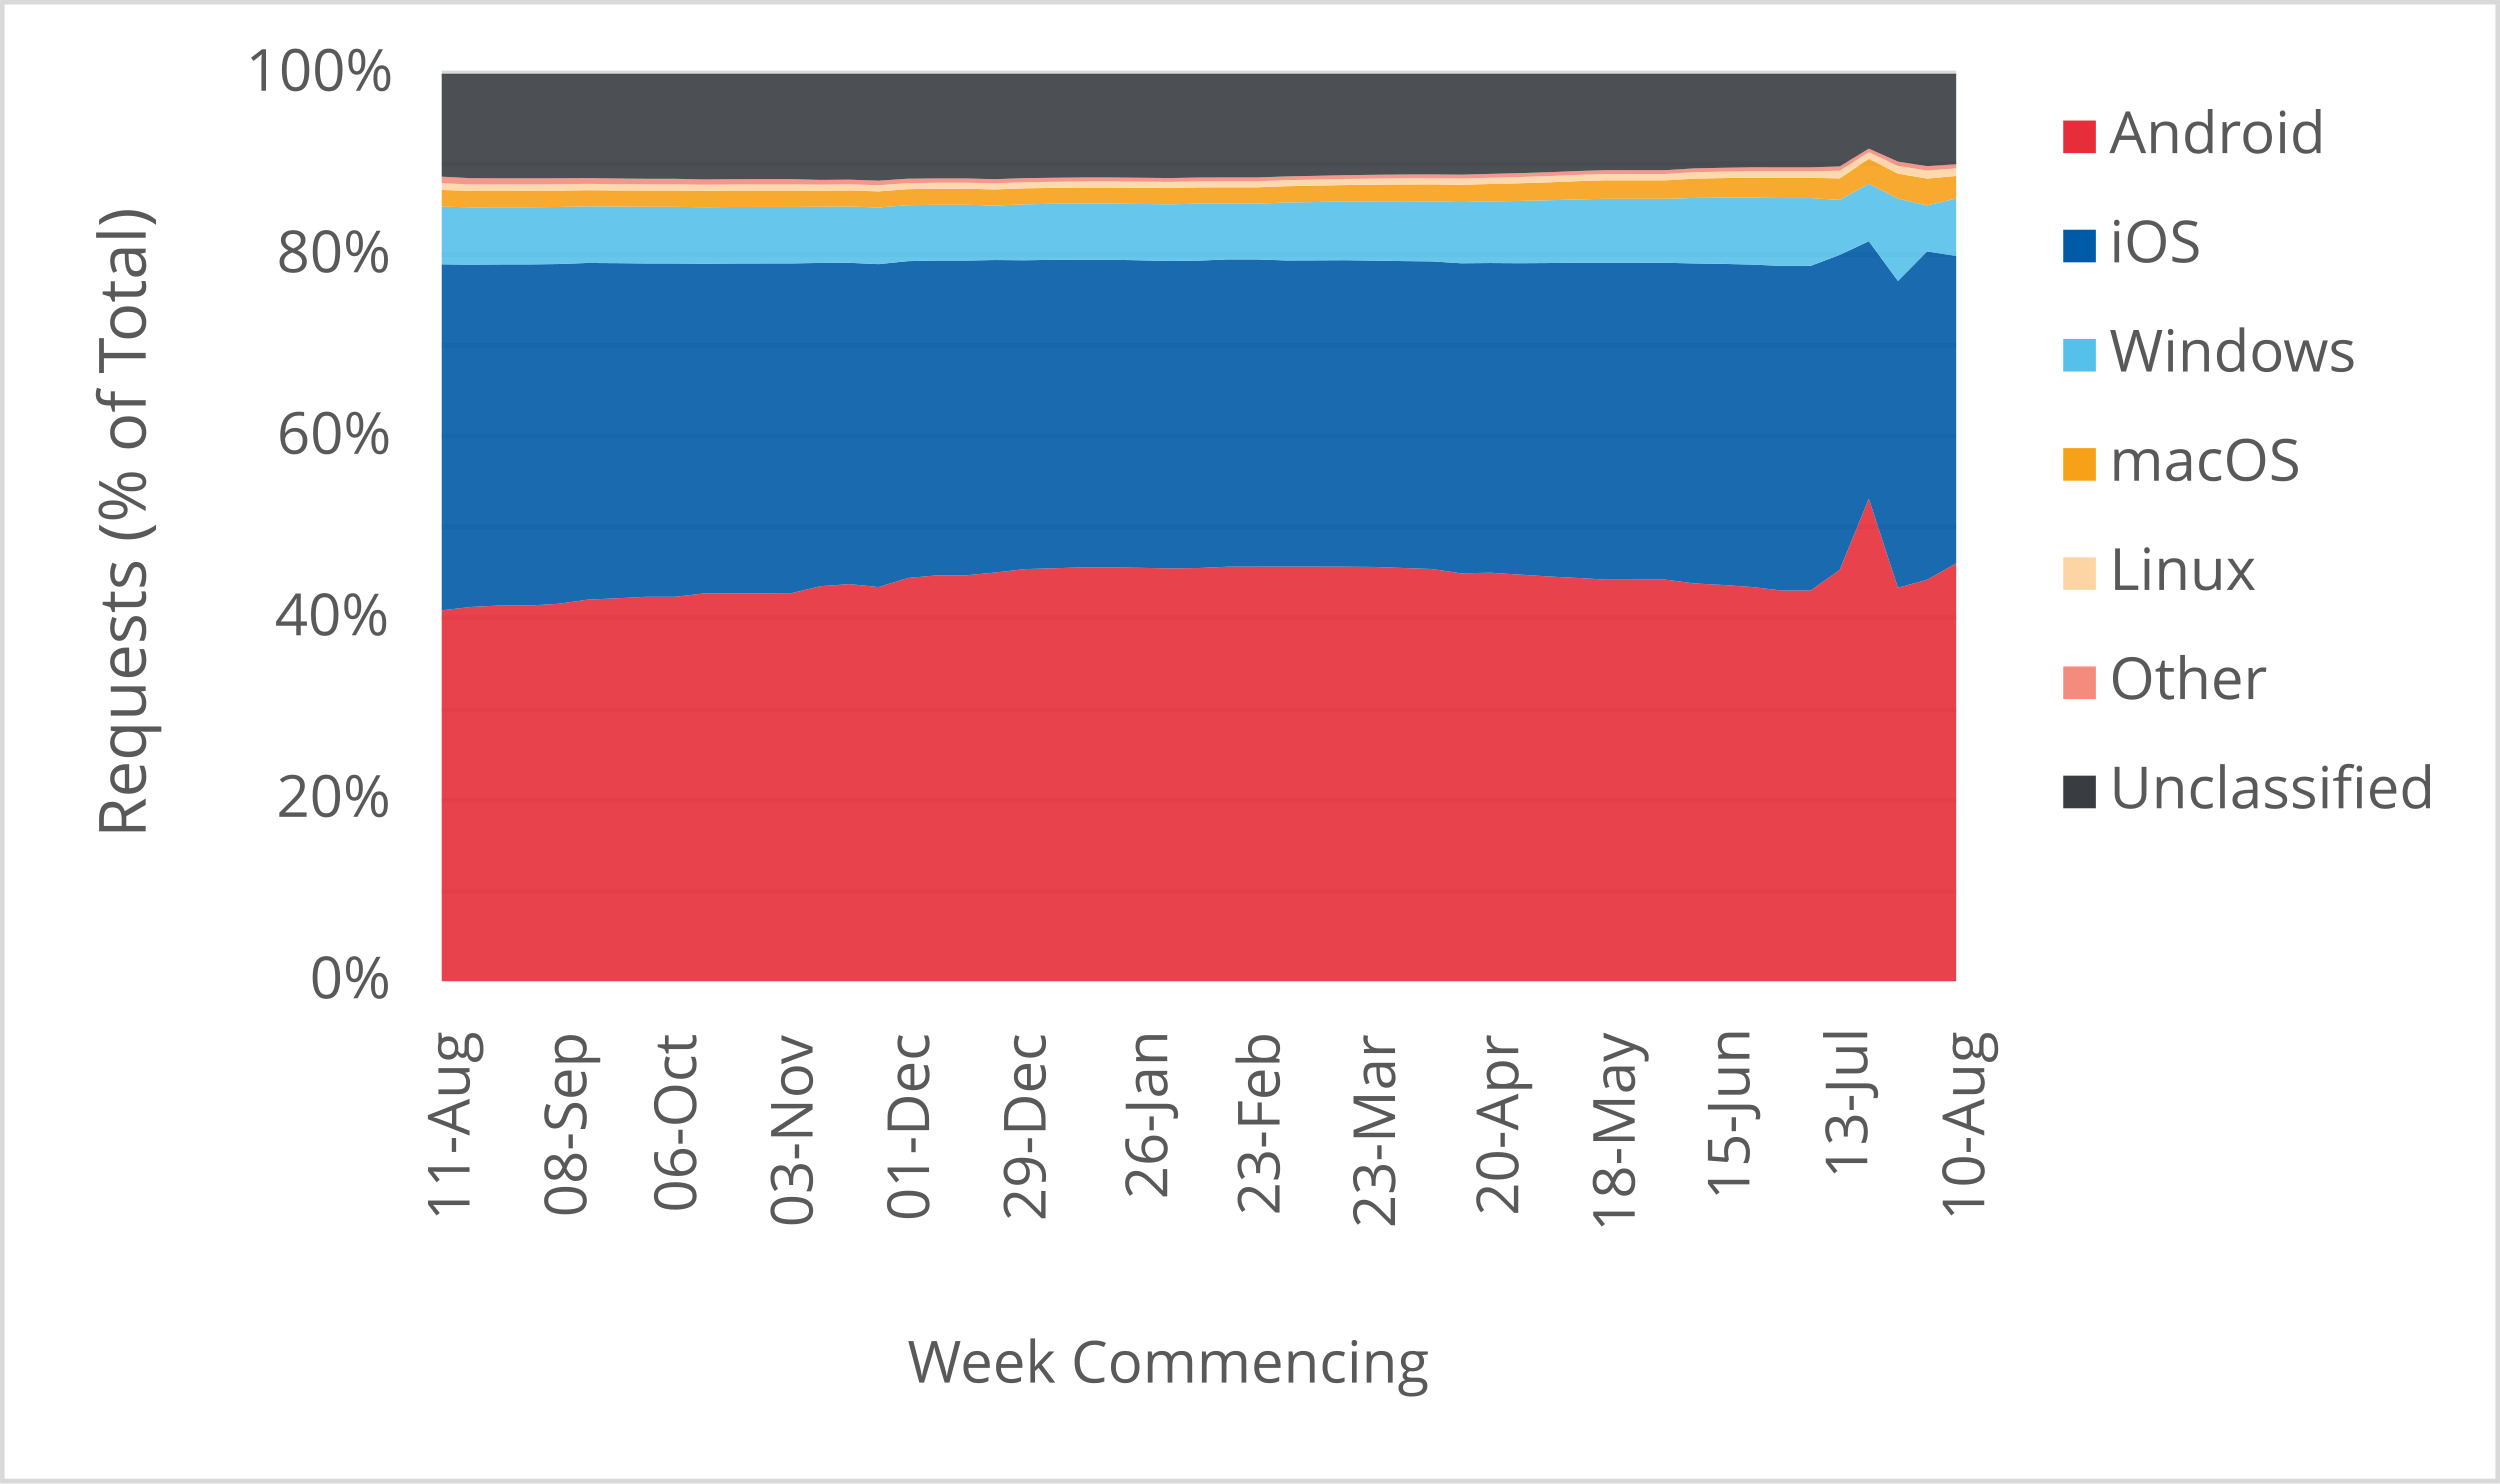
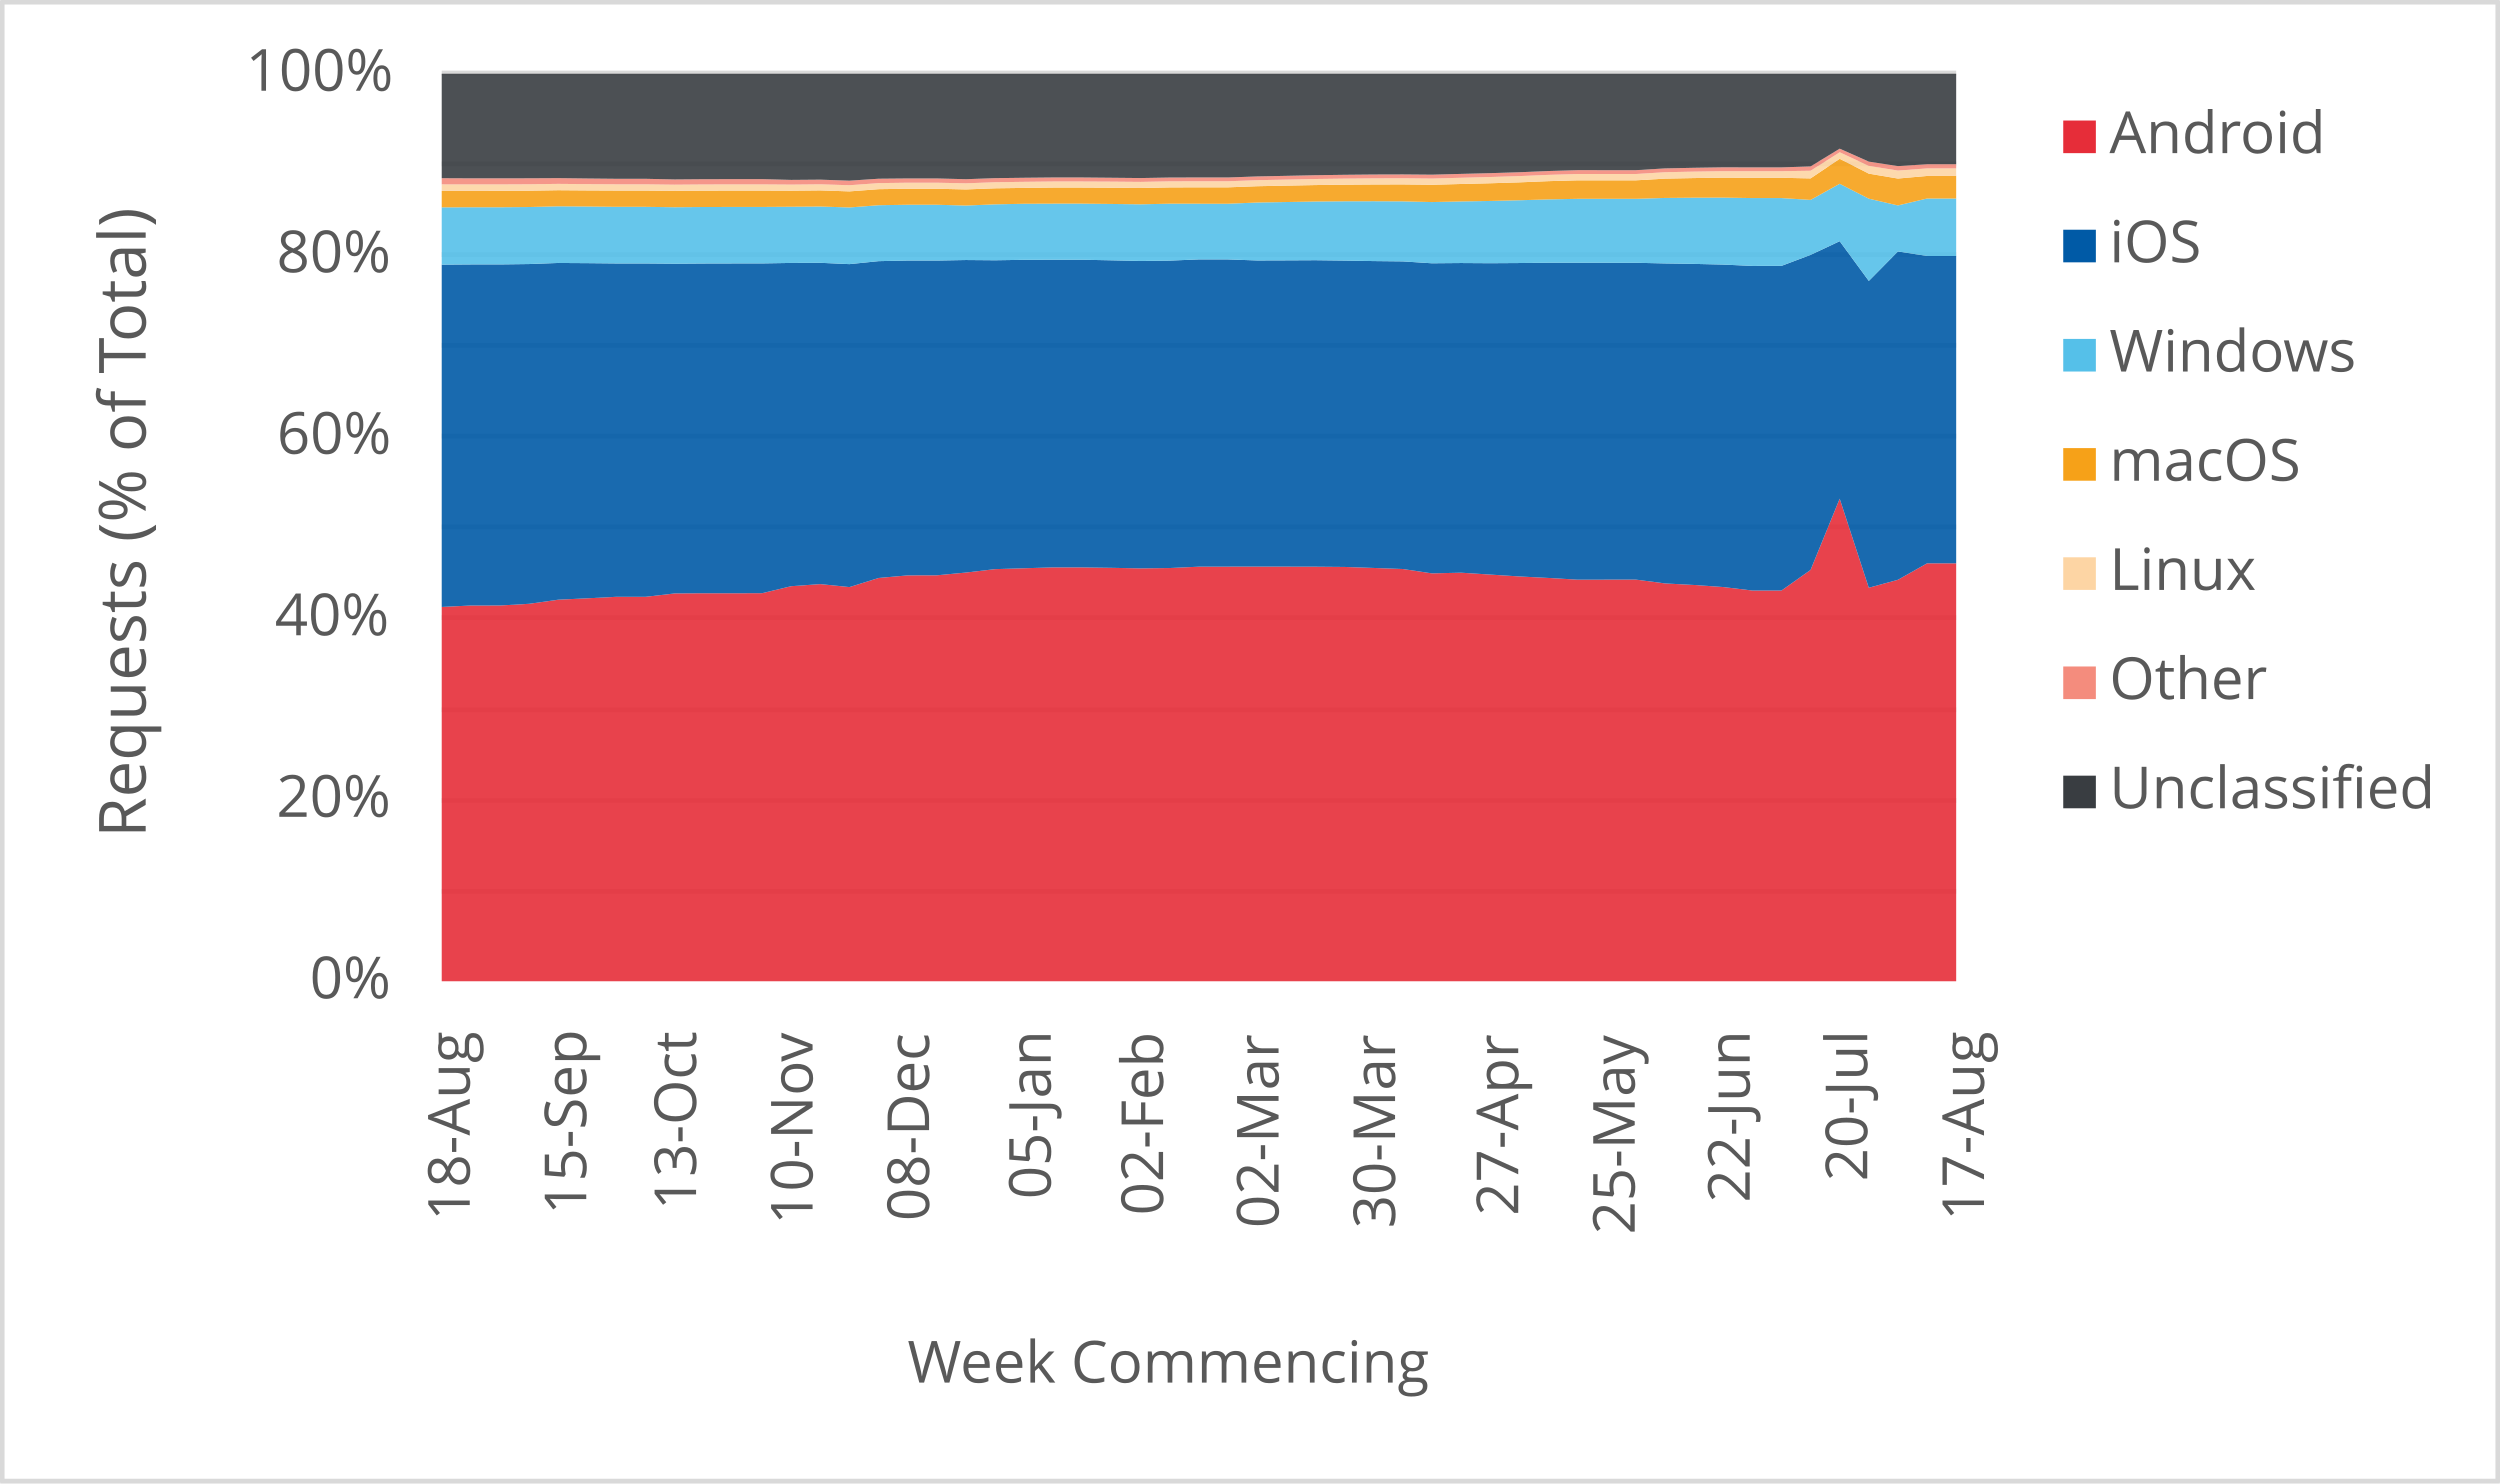
<svg xmlns="http://www.w3.org/2000/svg" width="1763" height="1046" xml:space="preserve" overflow="hidden">
  <defs>
    <clipPath id="clip0">
      <rect x="2917" y="346" width="1763" height="1046" />
    </clipPath>
  </defs>
  <g clip-path="url(#clip0)" transform="translate(-2917 -346)">
    <rect x="2918" y="347" width="1760" height="1043" fill="#FFFFFF" />
    <g>
      <path d="    M3228.5 974.532 4296.5 974.532    M3228.5 910.53 4296.5 910.53    M3228.5 846.528 4296.5 846.528    M3228.5 781.526 4296.5 781.526    M3228.5 717.524 4296.5 717.524    M3228.5 653.522 4296.5 653.522    M3228.5 589.52 4296.5 589.52    M3228.5 525.517 4296.5 525.517    M3228.5 461.515 4296.5 461.515    M3228.5 397.5 4296.5 397.5" stroke="#D9D9D9" stroke-width="3.438" stroke-linejoin="round" stroke-miterlimit="10" fill="none" />
    </g>
    <g>
      <path d="M 1038.5 4296.5 1038.5" stroke="#D9D9D9" stroke-width="3.438" stroke-linejoin="round" stroke-miterlimit="10" fill="none" fill-rule="evenodd" />
    </g>
    <g>
-       <text fill="#595959" font-family="Verdana,Open Sans,DejaVu Sans,sans-serif" font-weight="400" font-size="41" transform="matrix(6.12323e-17 -1 1 6.12323e-17 3248.119 1206.906)">11-Aug</text>
+       <text fill="#595959" font-family="Verdana,Open Sans,DejaVu Sans,sans-serif" font-weight="400" font-size="41" transform="matrix(6.12323e-17 -1 1 6.12323e-17 3248.269 1206.906)">18-Aug</text>
    </g>
    <g>
-       <text fill="#595959" font-family="Verdana,Open Sans,DejaVu Sans,sans-serif" font-weight="400" font-size="41" transform="matrix(6.12323e-17 -1 1 6.12323e-17 3330.443 1204.383)">08-Sep</text>
+       <text fill="#595959" font-family="Verdana,Open Sans,DejaVu Sans,sans-serif" font-weight="400" font-size="41" transform="matrix(6.12323e-17 -1 1 6.12323e-17 3330.423 1202.662)">15-Sep</text>
    </g>
    <g>
-       <text fill="#595959" font-family="Verdana,Open Sans,DejaVu Sans,sans-serif" font-weight="400" font-size="41" transform="matrix(6.12323e-17 -1 1 6.12323e-17 3407.872 1201.1)">06-Oct</text>
+       <text fill="#595959" font-family="Verdana,Open Sans,DejaVu Sans,sans-serif" font-weight="400" font-size="41" transform="matrix(6.12323e-17 -1 1 6.12323e-17 3407.872 1199.378)">13-Oct</text>
    </g>
    <g>
-       <text fill="#595959" font-family="Verdana,Open Sans,DejaVu Sans,sans-serif" font-weight="400" font-size="41" transform="matrix(6.12323e-17 -1 1 6.12323e-17 3490.026 1211.43)">03-Nov</text>
+       <text fill="#595959" font-family="Verdana,Open Sans,DejaVu Sans,sans-serif" font-weight="400" font-size="41" transform="matrix(6.12323e-17 -1 1 6.12323e-17 3490.026 1209.708)">10-Nov</text>
    </g>
    <g>
-       <text fill="#595959" font-family="Verdana,Open Sans,DejaVu Sans,sans-serif" font-weight="400" font-size="41" transform="matrix(6.12323e-17 -1 1 6.12323e-17 3572.18 1207.086)">01-Dec</text>
+       <text fill="#595959" font-family="Verdana,Open Sans,DejaVu Sans,sans-serif" font-weight="400" font-size="41" transform="matrix(6.12323e-17 -1 1 6.12323e-17 3572.18 1207.086)">08-Dec</text>
    </g>
    <g>
-       <text fill="#595959" font-family="Verdana,Open Sans,DejaVu Sans,sans-serif" font-weight="400" font-size="41" transform="matrix(6.12323e-17 -1 1 6.12323e-17 3654.314 1207.126)">29-Dec</text>
+       <text fill="#595959" font-family="Verdana,Open Sans,DejaVu Sans,sans-serif" font-weight="400" font-size="41" transform="matrix(6.12323e-17 -1 1 6.12323e-17 3657.987 1191.651)">05-Jan</text>
    </g>
    <g>
-       <text fill="#595959" font-family="Verdana,Open Sans,DejaVu Sans,sans-serif" font-weight="400" font-size="41" transform="matrix(6.12323e-17 -1 1 6.12323e-17 3740.121 1191.691)">26-Jan</text>
+       <text fill="#595959" font-family="Verdana,Open Sans,DejaVu Sans,sans-serif" font-weight="400" font-size="41" transform="matrix(6.12323e-17 -1 1 6.12323e-17 3737.198 1203.042)">02-Feb</text>
    </g>
    <g>
-       <text fill="#595959" font-family="Verdana,Open Sans,DejaVu Sans,sans-serif" font-weight="400" font-size="41" transform="matrix(6.12323e-17 -1 1 6.12323e-17 3819.352 1203.082)">23-Feb</text>
+       <text fill="#595959" font-family="Verdana,Open Sans,DejaVu Sans,sans-serif" font-weight="400" font-size="41" transform="matrix(6.12323e-17 -1 1 6.12323e-17 3818.642 1212.011)">02-Mar</text>
    </g>
    <g>
-       <text fill="#595959" font-family="Verdana,Open Sans,DejaVu Sans,sans-serif" font-weight="400" font-size="41" transform="matrix(6.12323e-17 -1 1 6.12323e-17 3900.775 1212.051)">23-Mar</text>
+       <text fill="#595959" font-family="Verdana,Open Sans,DejaVu Sans,sans-serif" font-weight="400" font-size="41" transform="matrix(6.12323e-17 -1 1 6.12323e-17 3900.795 1212.171)">30-Mar</text>
    </g>
    <g>
-       <text fill="#595959" font-family="Verdana,Open Sans,DejaVu Sans,sans-serif" font-weight="400" font-size="41" transform="matrix(6.12323e-17 -1 1 6.12323e-17 3987.674 1203.302)">20-Apr</text>
+       <text fill="#595959" font-family="Verdana,Open Sans,DejaVu Sans,sans-serif" font-weight="400" font-size="41" transform="matrix(6.12323e-17 -1 1 6.12323e-17 3987.654 1203.302)">27-Apr</text>
    </g>
    <g>
-       <text fill="#595959" font-family="Verdana,Open Sans,DejaVu Sans,sans-serif" font-weight="400" font-size="41" transform="matrix(6.12323e-17 -1 1 6.12323e-17 4069.808 1214.753)">18-May</text>
+       <text fill="#595959" font-family="Verdana,Open Sans,DejaVu Sans,sans-serif" font-weight="400" font-size="41" transform="matrix(6.12323e-17 -1 1 6.12323e-17 4069.808 1216.515)">25-May</text>
    </g>
    <g>
-       <text fill="#595959" font-family="Verdana,Open Sans,DejaVu Sans,sans-serif" font-weight="400" font-size="41" transform="matrix(6.12323e-17 -1 1 6.12323e-17 4150.68 1192.291)">15-Jun</text>
+       <text fill="#595959" font-family="Verdana,Open Sans,DejaVu Sans,sans-serif" font-weight="400" font-size="41" transform="matrix(6.12323e-17 -1 1 6.12323e-17 4150.891 1194.053)">22-Jun</text>
    </g>
    <g>
-       <text fill="#595959" font-family="Verdana,Open Sans,DejaVu Sans,sans-serif" font-weight="400" font-size="41" transform="matrix(6.12323e-17 -1 1 6.12323e-17 4233.775 1177.277)">13-Jul</text>
+       <text fill="#595959" font-family="Verdana,Open Sans,DejaVu Sans,sans-serif" font-weight="400" font-size="41" transform="matrix(6.12323e-17 -1 1 6.12323e-17 4233.775 1179.039)">20-Jul</text>
    </g>
    <g>
-       <text fill="#595959" font-family="Verdana,Open Sans,DejaVu Sans,sans-serif" font-weight="400" font-size="41" transform="matrix(6.12323e-17 -1 1 6.12323e-17 4316.289 1206.906)">10-Aug</text>
+       <text fill="#595959" font-family="Verdana,Open Sans,DejaVu Sans,sans-serif" font-weight="400" font-size="41" transform="matrix(6.12323e-17 -1 1 6.12323e-17 4316.119 1206.906)">17-Aug</text>
    </g>
    <g>
      <text fill="#595959" font-family="Verdana,Open Sans,DejaVu Sans,sans-serif" font-weight="400" font-size="41" transform="matrix(1 0 0 1 3135.448 1050)">0%</text>
    </g>
    <g>
      <text fill="#595959" font-family="Verdana,Open Sans,DejaVu Sans,sans-serif" font-weight="400" font-size="41" transform="matrix(1 0 0 1 3111.965 922)">20%</text>
    </g>
    <g>
      <text fill="#595959" font-family="Verdana,Open Sans,DejaVu Sans,sans-serif" font-weight="400" font-size="41" transform="matrix(1 0 0 1 3110.824 794)">40%</text>
    </g>
    <g>
      <text fill="#595959" font-family="Verdana,Open Sans,DejaVu Sans,sans-serif" font-weight="400" font-size="41" transform="matrix(1 0 0 1 3112.306 666)">60%</text>
    </g>
    <g>
      <text fill="#595959" font-family="Verdana,Open Sans,DejaVu Sans,sans-serif" font-weight="400" font-size="41" transform="matrix(1 0 0 1 3112.045 538)">80%</text>
    </g>
    <g>
      <text fill="#595959" font-family="Verdana,Open Sans,DejaVu Sans,sans-serif" font-weight="400" font-size="41" transform="matrix(1 0 0 1 3090.284 410)">100%</text>
    </g>
    <g>
      <text fill="#595959" font-family="Verdana,Open Sans,DejaVu Sans,sans-serif" font-weight="400" font-size="41" transform="matrix(1 0 0 1 3556.971 1321)">Week Commencing</text>
    </g>
    <g>
      <text fill="#595959" font-family="Verdana,Open Sans,DejaVu Sans,sans-serif" font-weight="400" font-size="46" transform="matrix(6.12323e-17 -1 1 6.12323e-17 3019.73 936.7666)">Requests (% of Total)</text>
    </g>
    <rect x="2918.5" y="347.5" width="1760" height="1043" stroke="#D9D9D9" stroke-width="3.438" stroke-linejoin="round" stroke-miterlimit="10" fill="none" />
    <g>
-       <path d="M3228.5 1038 3249.038 1038 3269.577 1038 3290.115 1038 3310.654 1038 3331.192 1038 3351.731 1038 3372.269 1038 3392.808 1038 3413.346 1038 3433.885 1038 3454.423 1038 3474.962 1038 3495.5 1038 3516.038 1038 3536.577 1038 3557.115 1038 3577.654 1038 3598.192 1038 3618.731 1038 3639.269 1038 3659.808 1038 3680.346 1038 3700.885 1038 3721.423 1038 3741.962 1038 3762.5 1038 3783.038 1038 3803.577 1038 3824.115 1038 3844.654 1038 3865.192 1038 3885.731 1038 3906.269 1038 3926.808 1038 3947.346 1038 3967.885 1038 3988.423 1038 4008.962 1038 4029.5 1038 4050.038 1038 4070.577 1038 4091.115 1038 4111.654 1038 4132.192 1038 4152.731 1038 4173.269 1038 4193.808 1038 4214.346 1038 4234.885 1038 4255.423 1038 4275.962 1038 4296.5 1038 4296.5 743.273 4275.962 754.857 4255.423 760.483 4234.885 697.674 4214.346 747.917 4193.808 762.452 4173.269 762.441 4152.731 759.984 4132.192 758.534 4111.654 757.426 4091.115 754.731 4070.577 754.753 4050.038 754.791 4029.5 753.574 4008.962 752.509 3988.423 751.191 3967.885 749.859 3947.346 750.344 3926.808 747.265 3906.269 746.519 3885.731 745.806 3865.192 745.625 3844.654 745.584 3824.115 745.552 3803.577 745.592 3783.038 745.626 3762.5 746.573 3741.962 746.824 3721.423 746.426 3700.885 746.141 3680.346 746.109 3659.808 746.736 3639.269 747.356 3618.731 749.755 3598.192 751.708 3577.654 751.762 3557.115 753.588 3536.577 760.005 3516.038 757.911 3495.5 759.381 3474.962 764.316 3454.423 764.377 3433.885 764.355 3413.346 764.49 3392.808 766.861 3372.269 766.857 3351.731 767.919 3331.192 768.908 3310.654 771.798 3290.115 772.996 3269.577 773.005 3249.038 774.018 3228.5 776.368 3228.5 1038Z" fill="#e62d39" opacity="0.9" />
+       <path d="M3228.5 1038 3249.038 1038 3269.577 1038 3290.115 1038 3310.654 1038 3331.192 1038 3351.731 1038 3372.269 1038 3392.808 1038 3413.346 1038 3433.885 1038 3454.423 1038 3474.962 1038 3495.5 1038 3516.038 1038 3536.577 1038 3557.115 1038 3577.654 1038 3598.192 1038 3618.731 1038 3639.269 1038 3659.808 1038 3680.346 1038 3700.885 1038 3721.423 1038 3741.962 1038 3762.5 1038 3783.038 1038 3803.577 1038 3824.115 1038 3844.654 1038 3865.192 1038 3885.731 1038 3906.269 1038 3926.808 1038 3947.346 1038 3967.885 1038 3988.423 1038 4008.962 1038 4029.5 1038 4050.038 1038 4070.577 1038 4091.115 1038 4111.654 1038 4132.192 1038 4152.731 1038 4173.269 1038 4193.808 1038 4214.346 1038 4234.885 1038 4255.423 1038 4275.962 1038 4296.5 1038 4296.5 743.268 4275.962 743.273 4255.423 754.857 4234.885 760.483 4214.346 697.674 4193.808 747.917 4173.269 762.452 4152.731 762.441 4132.192 759.984 4111.654 758.534 4091.115 757.426 4070.577 754.731 4050.038 754.753 4029.5 754.791 4008.962 753.574 3988.423 752.509 3967.885 751.191 3947.346 749.859 3926.808 750.344 3906.269 747.265 3885.731 746.519 3865.192 745.806 3844.654 745.625 3824.115 745.584 3803.577 745.552 3783.038 745.592 3762.5 745.626 3741.962 746.573 3721.423 746.824 3700.885 746.426 3680.346 746.141 3659.808 746.109 3639.269 746.736 3618.731 747.356 3598.192 749.755 3577.654 751.708 3557.115 751.762 3536.577 753.588 3516.038 760.005 3495.5 757.911 3474.962 759.381 3454.423 764.316 3433.885 764.377 3413.346 764.355 3392.808 764.49 3372.269 766.861 3351.731 766.857 3331.192 767.919 3310.654 768.908 3290.115 771.798 3269.577 772.996 3249.038 773.005 3228.5 774.018 3228.5 1038Z" fill="#e62d39" opacity="0.9" />
    </g>
    <g>
-       <path d="M3228.5 776.368 3249.038 774.018 3269.577 773.005 3290.115 772.996 3310.654 771.798 3331.192 768.908 3351.731 767.919 3372.269 766.857 3392.808 766.861 3413.346 764.49 3433.885 764.355 3454.423 764.377 3474.962 764.316 3495.5 759.381 3516.038 757.911 3536.577 760.005 3557.115 753.588 3577.654 751.762 3598.192 751.708 3618.731 749.755 3639.269 747.356 3659.808 746.736 3680.346 746.109 3700.885 746.141 3721.423 746.426 3741.962 746.824 3762.5 746.573 3783.038 745.626 3803.577 745.592 3824.115 745.552 3844.654 745.584 3865.192 745.625 3885.731 745.806 3906.269 746.519 3926.808 747.265 3947.346 750.344 3967.885 749.859 3988.423 751.191 4008.962 752.509 4029.5 753.574 4050.038 754.791 4070.577 754.753 4091.115 754.731 4111.654 757.426 4132.192 758.534 4152.731 759.984 4173.269 762.441 4193.808 762.452 4214.346 747.917 4234.885 697.674 4255.423 760.483 4275.962 754.857 4296.5 743.273 4296.5 526.512 4275.962 523.33 4255.423 544.106 4234.885 516.087 4214.346 525.749 4193.808 533.503 4173.269 533.513 4152.731 532.577 4132.192 532.096 4111.654 531.765 4091.115 531.309 4070.577 531.303 4050.038 531.301 4029.5 531.29 4008.962 531.487 3988.423 531.621 3967.885 531.482 3947.346 531.669 3926.808 530.335 3906.269 530.108 3885.731 529.768 3865.192 529.502 3844.654 529.607 3824.115 529.676 3803.577 528.944 3783.038 528.926 3762.5 529.782 3741.962 530.032 3721.423 529.574 3700.885 529.164 3680.346 529.169 3659.808 529.219 3639.269 529.545 3618.731 529.367 3598.192 529.745 3577.654 529.727 3557.115 530.163 3536.577 532.265 3516.038 531.327 3495.5 531.417 3474.962 531.757 3454.423 531.771 3433.885 531.822 3413.346 531.985 3392.808 531.794 3372.269 531.786 3351.731 531.573 3331.192 531.439 3310.654 532.203 3290.115 532.471 3269.577 532.475 3249.038 532.642 3228.5 532.382 3228.5 776.368Z" fill="#005aa6" opacity="0.9" />
+       <path d="M3228.5 774.018 3249.038 773.005 3269.577 772.996 3290.115 771.798 3310.654 768.908 3331.192 767.919 3351.731 766.857 3372.269 766.861 3392.808 764.49 3413.346 764.355 3433.885 764.377 3454.423 764.316 3474.962 759.381 3495.5 757.911 3516.038 760.005 3536.577 753.588 3557.115 751.762 3577.654 751.708 3598.192 749.755 3618.731 747.356 3639.269 746.736 3659.808 746.109 3680.346 746.141 3700.885 746.426 3721.423 746.824 3741.962 746.573 3762.5 745.626 3783.038 745.592 3803.577 745.552 3824.115 745.584 3844.654 745.625 3865.192 745.806 3885.731 746.519 3906.269 747.265 3926.808 750.344 3947.346 749.859 3967.885 751.191 3988.423 752.509 4008.962 753.574 4029.5 754.791 4050.038 754.753 4070.577 754.731 4091.115 757.426 4111.654 758.534 4132.192 759.984 4152.731 762.441 4173.269 762.452 4193.808 747.917 4214.346 697.674 4234.885 760.483 4255.423 754.857 4275.962 743.273 4296.5 743.268 4296.5 526.512 4275.962 526.512 4255.423 523.33 4234.885 544.106 4214.346 516.087 4193.808 525.749 4173.269 533.503 4152.731 533.513 4132.192 532.577 4111.654 532.096 4091.115 531.765 4070.577 531.309 4050.038 531.303 4029.5 531.301 4008.962 531.29 3988.423 531.487 3967.885 531.621 3947.346 531.482 3926.808 531.669 3906.269 530.335 3885.731 530.108 3865.192 529.768 3844.654 529.502 3824.115 529.607 3803.577 529.676 3783.038 528.944 3762.5 528.926 3741.962 529.782 3721.423 530.032 3700.885 529.574 3680.346 529.164 3659.808 529.169 3639.269 529.219 3618.731 529.545 3598.192 529.367 3577.654 529.745 3557.115 529.727 3536.577 530.163 3516.038 532.265 3495.5 531.327 3474.962 531.417 3454.423 531.757 3433.885 531.771 3413.346 531.822 3392.808 531.985 3372.269 531.794 3351.731 531.786 3331.192 531.573 3310.654 531.439 3290.115 532.203 3269.577 532.471 3249.038 532.475 3228.5 532.642 3228.5 774.018Z" fill="#005aa6" opacity="0.9" />
    </g>
    <g>
-       <path d="M3228.5 532.382 3249.038 532.642 3269.577 532.475 3290.115 532.471 3310.654 532.203 3331.192 531.439 3351.731 531.573 3372.269 531.786 3392.808 531.794 3413.346 531.985 3433.885 531.822 3454.423 531.771 3474.962 531.757 3495.5 531.417 3516.038 531.327 3536.577 532.265 3557.115 530.163 3577.654 529.727 3598.192 529.745 3618.731 529.367 3639.269 529.545 3659.808 529.219 3680.346 529.169 3700.885 529.164 3721.423 529.574 3741.962 530.032 3762.5 529.782 3783.038 528.926 3803.577 528.944 3824.115 529.676 3844.654 529.607 3865.192 529.502 3885.731 529.768 3906.269 530.108 3926.808 530.335 3947.346 531.669 3967.885 531.482 3988.423 531.621 4008.962 531.487 4029.5 531.29 4050.038 531.301 4070.577 531.303 4091.115 531.309 4111.654 531.765 4132.192 532.096 4152.731 532.577 4173.269 533.513 4193.808 533.503 4214.346 525.749 4234.885 516.087 4255.423 544.106 4275.962 523.33 4296.5 526.512 4296.5 485.989 4275.962 490.87 4255.423 486.103 4234.885 475.598 4214.346 486.97 4193.808 485.673 4173.269 485.68 4152.731 485.349 4132.192 485.399 4111.654 485.592 4091.115 486.214 4070.577 486.209 4050.038 486.209 4029.5 486.612 4008.962 487.218 3988.423 487.711 3967.885 488.057 3947.346 488.493 3926.808 488.002 3906.269 487.904 3885.731 487.952 3865.192 488.099 3844.654 488.471 3824.115 488.817 3803.577 489.662 3783.038 489.65 3762.5 489.623 3741.962 490.087 3721.423 489.826 3700.885 489.603 3680.346 489.603 3659.808 489.684 3639.269 490.107 3618.731 490.949 3598.192 490.394 3577.654 490.385 3557.115 490.719 3536.577 492.305 3516.038 491.641 3495.5 491.785 3474.962 491.93 3454.423 491.939 3433.885 491.977 3413.346 492.151 3392.808 491.856 3372.269 491.851 3351.731 491.632 3331.192 491.498 3310.654 491.99 3290.115 492.166 3269.577 492.169 3249.038 492.217 3228.5 491.712 3228.5 532.382Z" fill="#55c0e9" opacity="0.9" />
+       <path d="M3228.5 532.642 3249.038 532.475 3269.577 532.471 3290.115 532.203 3310.654 531.439 3331.192 531.573 3351.731 531.786 3372.269 531.794 3392.808 531.985 3413.346 531.822 3433.885 531.771 3454.423 531.757 3474.962 531.417 3495.5 531.327 3516.038 532.265 3536.577 530.163 3557.115 529.727 3577.654 529.745 3598.192 529.367 3618.731 529.545 3639.269 529.219 3659.808 529.169 3680.346 529.164 3700.885 529.574 3721.423 530.032 3741.962 529.782 3762.5 528.926 3783.038 528.944 3803.577 529.676 3824.115 529.607 3844.654 529.502 3865.192 529.768 3885.731 530.108 3906.269 530.335 3926.808 531.669 3947.346 531.482 3967.885 531.621 3988.423 531.487 4008.962 531.29 4029.5 531.301 4050.038 531.303 4070.577 531.309 4091.115 531.765 4111.654 532.096 4132.192 532.577 4152.731 533.513 4173.269 533.503 4193.808 525.749 4214.346 516.087 4234.885 544.106 4255.423 523.33 4275.962 526.512 4296.5 526.512 4296.5 485.986 4275.962 485.989 4255.423 490.87 4234.885 486.103 4214.346 475.598 4193.808 486.97 4173.269 485.673 4152.731 485.68 4132.192 485.349 4111.654 485.399 4091.115 485.592 4070.577 486.214 4050.038 486.209 4029.5 486.209 4008.962 486.612 3988.423 487.218 3967.885 487.711 3947.346 488.057 3926.808 488.493 3906.269 488.002 3885.731 487.904 3865.192 487.952 3844.654 488.099 3824.115 488.471 3803.577 488.817 3783.038 489.662 3762.5 489.65 3741.962 489.623 3721.423 490.087 3700.885 489.826 3680.346 489.603 3659.808 489.603 3639.269 489.684 3618.731 490.107 3598.192 490.949 3577.654 490.394 3557.115 490.385 3536.577 490.719 3516.038 492.305 3495.5 491.641 3474.962 491.785 3454.423 491.93 3433.885 491.939 3413.346 491.977 3392.808 492.151 3372.269 491.856 3351.731 491.851 3331.192 491.632 3310.654 491.498 3290.115 491.99 3269.577 492.166 3249.038 492.169 3228.5 492.217 3228.5 532.642Z" fill="#55c0e9" opacity="0.9" />
    </g>
    <g>
-       <path d="M3228.5 491.712 3249.038 492.217 3269.577 492.169 3290.115 492.166 3310.654 491.99 3331.192 491.498 3351.731 491.632 3372.269 491.851 3392.808 491.856 3413.346 492.151 3433.885 491.977 3454.423 491.939 3474.962 491.93 3495.5 491.785 3516.038 491.641 3536.577 492.305 3557.115 490.719 3577.654 490.385 3598.192 490.394 3618.731 490.949 3639.269 490.107 3659.808 489.684 3680.346 489.603 3700.885 489.603 3721.423 489.826 3741.962 490.087 3762.5 489.623 3783.038 489.65 3803.577 489.662 3824.115 488.817 3844.654 488.471 3865.192 488.099 3885.731 487.952 3906.269 487.904 3926.808 488.002 3947.346 488.493 3967.885 488.057 3988.423 487.711 4008.962 487.218 4029.5 486.612 4050.038 486.209 4070.577 486.209 4091.115 486.214 4111.654 485.592 4132.192 485.399 4152.731 485.349 4173.269 485.68 4193.808 485.673 4214.346 486.97 4234.885 475.598 4255.423 486.103 4275.962 490.87 4296.5 485.989 4296.5 470.07 4275.962 471.912 4255.423 468.458 4234.885 457.984 4214.346 471.807 4193.808 471.37 4173.269 471.375 4152.731 471.274 4132.192 471.568 4111.654 471.964 4091.115 473.168 4070.577 473.163 4050.038 473.164 4029.5 473.746 4008.962 474.598 3988.423 475.237 3967.885 475.746 3947.346 476.303 3926.808 476.04 3906.269 476.089 3885.731 476.256 3865.192 476.501 3844.654 476.909 3824.115 477.318 3803.577 478.107 3783.038 478.097 3762.5 478.16 3741.962 478.583 3721.423 478.384 3700.885 478.271 3680.346 478.269 3659.808 478.51 3639.269 478.794 3618.731 479.58 3598.192 479.107 3577.654 479.1 3557.115 479.407 3536.577 480.966 3516.038 480.27 3495.5 480.491 3474.962 480.409 3454.423 480.417 3433.885 480.45 3413.346 480.627 3392.808 480.403 3372.269 480.399 3351.731 480.298 3331.192 480.138 3310.654 480.488 3290.115 480.621 3269.577 480.623 3249.038 480.625 3228.5 479.943 3228.5 491.712Z" fill="#f6a118" opacity="0.9" />
+       <path d="M3228.5 492.217 3249.038 492.169 3269.577 492.166 3290.115 491.99 3310.654 491.498 3331.192 491.632 3351.731 491.851 3372.269 491.856 3392.808 492.151 3413.346 491.977 3433.885 491.939 3454.423 491.93 3474.962 491.785 3495.5 491.641 3516.038 492.305 3536.577 490.719 3557.115 490.385 3577.654 490.394 3598.192 490.949 3618.731 490.107 3639.269 489.684 3659.808 489.603 3680.346 489.603 3700.885 489.826 3721.423 490.087 3741.962 489.623 3762.5 489.65 3783.038 489.662 3803.577 488.817 3824.115 488.471 3844.654 488.099 3865.192 487.952 3885.731 487.904 3906.269 488.002 3926.808 488.493 3947.346 488.057 3967.885 487.711 3988.423 487.218 4008.962 486.612 4029.5 486.209 4050.038 486.209 4070.577 486.214 4091.115 485.592 4111.654 485.399 4132.192 485.349 4152.731 485.68 4173.269 485.673 4193.808 486.97 4214.346 475.598 4234.885 486.103 4255.423 490.87 4275.962 485.989 4296.5 485.986 4296.5 470.067 4275.962 470.07 4255.423 471.912 4234.885 468.458 4214.346 457.984 4193.808 471.807 4173.269 471.37 4152.731 471.375 4132.192 471.274 4111.654 471.568 4091.115 471.964 4070.577 473.168 4050.038 473.163 4029.5 473.164 4008.962 473.746 3988.423 474.598 3967.885 475.237 3947.346 475.746 3926.808 476.303 3906.269 476.04 3885.731 476.089 3865.192 476.256 3844.654 476.501 3824.115 476.909 3803.577 477.318 3783.038 478.107 3762.5 478.097 3741.962 478.16 3721.423 478.583 3700.885 478.384 3680.346 478.271 3659.808 478.269 3639.269 478.51 3618.731 478.794 3598.192 479.58 3577.654 479.107 3557.115 479.1 3536.577 479.407 3516.038 480.966 3495.5 480.27 3474.962 480.491 3454.423 480.409 3433.885 480.417 3413.346 480.45 3392.808 480.627 3372.269 480.403 3351.731 480.399 3331.192 480.298 3310.654 480.138 3290.115 480.488 3269.577 480.621 3249.038 480.623 3228.5 480.625 3228.5 492.217Z" fill="#f6a118" opacity="0.9" />
    </g>
    <g>
-       <path d="M3228.5 479.943 3249.038 480.625 3269.577 480.623 3290.115 480.621 3310.654 480.488 3331.192 480.138 3351.731 480.298 3372.269 480.399 3392.808 480.403 3413.346 480.627 3433.885 480.45 3454.423 480.417 3474.962 480.409 3495.5 480.491 3516.038 480.27 3536.577 480.966 3557.115 479.407 3577.654 479.1 3598.192 479.107 3618.731 479.58 3639.269 478.794 3659.808 478.51 3680.346 478.269 3700.885 478.271 3721.423 478.384 3741.962 478.583 3762.5 478.16 3783.038 478.097 3803.577 478.107 3824.115 477.318 3844.654 476.909 3865.192 476.501 3885.731 476.256 3906.269 476.089 3926.808 476.04 3947.346 476.303 3967.885 475.746 3988.423 475.237 4008.962 474.598 4029.5 473.746 4050.038 473.164 4070.577 473.163 4091.115 473.168 4111.654 471.964 4132.192 471.568 4152.731 471.274 4173.269 471.375 4193.808 471.37 4214.346 471.807 4234.885 457.984 4255.423 468.458 4275.962 471.912 4296.5 470.07 4296.5 464.761 4275.962 466.287 4255.423 462.974 4234.885 453.379 4214.346 466.414 4193.808 466.733 4173.269 466.737 4152.731 466.709 4132.192 467.026 4111.654 467.458 4091.115 468.718 4070.577 468.71 4050.038 468.709 4029.5 469.322 4008.962 470.179 3988.423 470.833 3967.885 471.359 3947.346 471.915 3926.808 471.691 3906.269 471.763 3885.731 471.957 3865.192 472.234 3844.654 472.656 3824.115 473.065 3803.577 473.828 3783.038 473.818 3762.5 473.878 3741.962 474.281 3721.423 474.093 3700.885 473.99 3680.346 473.987 3659.808 474.225 3639.269 474.512 3618.731 475.279 3598.192 474.852 3577.654 474.847 3557.115 475.139 3536.577 476.626 3516.038 475.968 3495.5 476.186 3474.962 476.03 3454.423 476.04 3433.885 476.074 3413.346 476.252 3392.808 475.98 3372.269 475.977 3351.731 475.857 3331.192 475.671 3310.654 475.945 3290.115 476.043 3269.577 476.046 3249.038 476.013 3228.5 475.216 3228.5 479.943Z" fill="#fdd5a4" opacity="0.9" />
+       <path d="M3228.5 480.625 3249.038 480.623 3269.577 480.621 3290.115 480.488 3310.654 480.138 3331.192 480.298 3351.731 480.399 3372.269 480.403 3392.808 480.627 3413.346 480.45 3433.885 480.417 3454.423 480.409 3474.962 480.491 3495.5 480.27 3516.038 480.966 3536.577 479.407 3557.115 479.1 3577.654 479.107 3598.192 479.58 3618.731 478.794 3639.269 478.51 3659.808 478.269 3680.346 478.271 3700.885 478.384 3721.423 478.583 3741.962 478.16 3762.5 478.097 3783.038 478.107 3803.577 477.318 3824.115 476.909 3844.654 476.501 3865.192 476.256 3885.731 476.089 3906.269 476.04 3926.808 476.303 3947.346 475.746 3967.885 475.237 3988.423 474.598 4008.962 473.746 4029.5 473.164 4050.038 473.163 4070.577 473.168 4091.115 471.964 4111.654 471.568 4132.192 471.274 4152.731 471.375 4173.269 471.37 4193.808 471.807 4214.346 457.984 4234.885 468.458 4255.423 471.912 4275.962 470.07 4296.5 470.067 4296.5 464.758 4275.962 464.761 4255.423 466.287 4234.885 462.974 4214.346 453.379 4193.808 466.414 4173.269 466.733 4152.731 466.737 4132.192 466.709 4111.654 467.026 4091.115 467.458 4070.577 468.718 4050.038 468.71 4029.5 468.709 4008.962 469.322 3988.423 470.179 3967.885 470.833 3947.346 471.359 3926.808 471.915 3906.269 471.691 3885.731 471.763 3865.192 471.957 3844.654 472.234 3824.115 472.656 3803.577 473.065 3783.038 473.828 3762.5 473.818 3741.962 473.878 3721.423 474.281 3700.885 474.093 3680.346 473.99 3659.808 473.987 3639.269 474.225 3618.731 474.512 3598.192 475.279 3577.654 474.852 3557.115 474.847 3536.577 475.139 3516.038 476.626 3495.5 475.968 3474.962 476.186 3454.423 476.03 3433.885 476.04 3413.346 476.074 3392.808 476.252 3372.269 475.98 3351.731 475.977 3331.192 475.857 3310.654 475.671 3290.115 475.945 3269.577 476.043 3249.038 476.046 3228.5 476.013 3228.5 480.625Z" fill="#fdd5a4" opacity="0.9" />
    </g>
    <g>
-       <path d="M3228.5 475.216 3249.038 476.013 3269.577 476.046 3290.115 476.043 3310.654 475.945 3331.192 475.671 3351.731 475.857 3372.269 475.977 3392.808 475.98 3413.346 476.252 3433.885 476.074 3454.423 476.04 3474.962 476.03 3495.5 476.186 3516.038 475.968 3536.577 476.626 3557.115 475.139 3577.654 474.847 3598.192 474.852 3618.731 475.279 3639.269 474.512 3659.808 474.225 3680.346 473.987 3700.885 473.99 3721.423 474.093 3741.962 474.281 3762.5 473.878 3783.038 473.818 3803.577 473.828 3824.115 473.065 3844.654 472.656 3865.192 472.234 3885.731 471.957 3906.269 471.763 3926.808 471.691 3947.346 471.915 3967.885 471.359 3988.423 470.833 4008.962 470.179 4029.5 469.322 4050.038 468.709 4070.577 468.71 4091.115 468.718 4111.654 467.458 4132.192 467.026 4152.731 466.709 4173.269 466.737 4193.808 466.733 4214.346 466.414 4234.885 453.379 4255.423 462.974 4275.962 466.287 4296.5 464.761 4296.5 461.815 4275.962 463.132 4255.423 459.972 4234.885 450.849 4214.346 463.353 4193.808 464.05 4173.269 464.052 4152.731 464 4132.192 464.33 4111.654 464.763 4091.115 466.016 4070.577 466.002 4050.038 466 4029.5 466.614 4008.962 467.471 3988.423 468.11 3967.885 468.633 3947.346 469.186 3926.808 469.004 3906.269 469.065 3885.731 469.272 3865.192 469.561 3844.654 470.003 3824.115 470.422 3803.577 471.161 3783.038 471.151 3762.5 471.201 3741.962 471.564 3721.423 471.36 3700.885 471.166 3680.346 471.155 3659.808 471.362 3639.269 471.634 3618.731 472.371 3598.192 471.848 3577.654 471.844 3557.115 472.037 3536.577 473.414 3516.038 472.695 3495.5 472.872 3474.962 472.323 3454.423 472.332 3433.885 472.366 3413.346 472.545 3392.808 472.089 3372.269 472.087 3351.731 471.877 3331.192 471.616 3310.654 471.733 3290.115 471.763 3269.577 471.766 3249.038 471.667 3228.5 470.595 3228.5 475.216Z" fill="#f48c7d" opacity="0.9" />
+       <path d="M3228.5 476.013 3249.038 476.046 3269.577 476.043 3290.115 475.945 3310.654 475.671 3331.192 475.857 3351.731 475.977 3372.269 475.98 3392.808 476.252 3413.346 476.074 3433.885 476.04 3454.423 476.03 3474.962 476.186 3495.5 475.968 3516.038 476.626 3536.577 475.139 3557.115 474.847 3577.654 474.852 3598.192 475.279 3618.731 474.512 3639.269 474.225 3659.808 473.987 3680.346 473.99 3700.885 474.093 3721.423 474.281 3741.962 473.878 3762.5 473.818 3783.038 473.828 3803.577 473.065 3824.115 472.656 3844.654 472.234 3865.192 471.957 3885.731 471.763 3906.269 471.691 3926.808 471.915 3947.346 471.359 3967.885 470.833 3988.423 470.179 4008.962 469.322 4029.5 468.709 4050.038 468.71 4070.577 468.718 4091.115 467.458 4111.654 467.026 4132.192 466.709 4152.731 466.737 4173.269 466.733 4193.808 466.414 4214.346 453.379 4234.885 462.974 4255.423 466.287 4275.962 464.761 4296.5 464.758 4296.5 461.812 4275.962 461.815 4255.423 463.132 4234.885 459.972 4214.346 450.849 4193.808 463.353 4173.269 464.05 4152.731 464.052 4132.192 464 4111.654 464.33 4091.115 464.763 4070.577 466.016 4050.038 466.002 4029.5 466 4008.962 466.614 3988.423 467.471 3967.885 468.11 3947.346 468.633 3926.808 469.186 3906.269 469.004 3885.731 469.065 3865.192 469.272 3844.654 469.561 3824.115 470.003 3803.577 470.422 3783.038 471.161 3762.5 471.151 3741.962 471.201 3721.423 471.564 3700.885 471.36 3680.346 471.166 3659.808 471.155 3639.269 471.362 3618.731 471.634 3598.192 472.371 3577.654 471.848 3557.115 471.844 3536.577 472.037 3516.038 473.414 3495.5 472.695 3474.962 472.872 3454.423 472.323 3433.885 472.332 3413.346 472.366 3392.808 472.545 3372.269 472.089 3351.731 472.087 3331.192 471.877 3310.654 471.616 3290.115 471.733 3269.577 471.763 3249.038 471.766 3228.5 471.667 3228.5 476.013Z" fill="#f48c7d" opacity="0.9" />
    </g>
    <g>
-       <path d="M3228.5 470.595 3249.038 471.667 3269.577 471.766 3290.115 471.763 3310.654 471.733 3331.192 471.616 3351.731 471.877 3372.269 472.087 3392.808 472.089 3413.346 472.545 3433.885 472.366 3454.423 472.332 3474.962 472.323 3495.5 472.872 3516.038 472.695 3536.577 473.414 3557.115 472.037 3577.654 471.844 3598.192 471.848 3618.731 472.371 3639.269 471.634 3659.808 471.362 3680.346 471.155 3700.885 471.166 3721.423 471.36 3741.962 471.564 3762.5 471.201 3783.038 471.151 3803.577 471.161 3824.115 470.422 3844.654 470.003 3865.192 469.561 3885.731 469.272 3906.269 469.065 3926.808 469.004 3947.346 469.186 3967.885 468.633 3988.423 468.11 4008.962 467.471 4029.5 466.614 4050.038 466 4070.577 466.002 4091.115 466.016 4111.654 464.763 4132.192 464.33 4152.731 464 4173.269 464.052 4193.808 464.05 4214.346 463.353 4234.885 450.849 4255.423 459.972 4275.962 463.132 4296.5 461.815 4296.5 398 4275.962 398 4255.423 398 4234.885 398 4214.346 398 4193.808 398 4173.269 398 4152.731 398 4132.192 398 4111.654 398 4091.115 398 4070.577 398 4050.038 398 4029.5 398 4008.962 398 3988.423 398 3967.885 398 3947.346 398 3926.808 398 3906.269 398 3885.731 398 3865.192 398 3844.654 398 3824.115 398 3803.577 398 3783.038 398 3762.5 398 3741.962 398 3721.423 398 3700.885 398 3680.346 398 3659.808 398 3639.269 398 3618.731 398 3598.192 398 3577.654 398 3557.115 398 3536.577 398 3516.038 398 3495.5 398 3474.962 398 3454.423 398 3433.885 398 3413.346 398 3392.808 398 3372.269 398 3351.731 398 3331.192 398 3310.654 398 3290.115 398 3269.577 398 3249.038 398 3228.5 398 3228.5 470.595Z" fill="#393d41" opacity="0.9" />
+       <path d="M3228.5 471.667 3249.038 471.766 3269.577 471.763 3290.115 471.733 3310.654 471.616 3331.192 471.877 3351.731 472.087 3372.269 472.089 3392.808 472.545 3413.346 472.366 3433.885 472.332 3454.423 472.323 3474.962 472.872 3495.5 472.695 3516.038 473.414 3536.577 472.037 3557.115 471.844 3577.654 471.848 3598.192 472.371 3618.731 471.634 3639.269 471.362 3659.808 471.155 3680.346 471.166 3700.885 471.36 3721.423 471.564 3741.962 471.201 3762.5 471.151 3783.038 471.161 3803.577 470.422 3824.115 470.003 3844.654 469.561 3865.192 469.272 3885.731 469.065 3906.269 469.004 3926.808 469.186 3947.346 468.633 3967.885 468.11 3988.423 467.471 4008.962 466.614 4029.5 466 4050.038 466.002 4070.577 466.016 4091.115 464.763 4111.654 464.33 4132.192 464 4152.731 464.052 4173.269 464.05 4193.808 463.353 4214.346 450.849 4234.885 459.972 4255.423 463.132 4275.962 461.815 4296.5 461.812 4296.5 398 4275.962 398 4255.423 398 4234.885 398 4214.346 398 4193.808 398 4173.269 398 4152.731 398 4132.192 398 4111.654 398 4091.115 398 4070.577 398 4050.038 398 4029.5 398 4008.962 398 3988.423 398 3967.885 398 3947.346 398 3926.808 398 3906.269 398 3885.731 398 3865.192 398 3844.654 398 3824.115 398 3803.577 398 3783.038 398 3762.5 398 3741.962 398 3721.423 398 3700.885 398 3680.346 398 3659.808 398 3639.269 398 3618.731 398 3598.192 398 3577.654 398 3557.115 398 3536.577 398 3516.038 398 3495.5 398 3474.962 398 3454.423 398 3433.885 398 3413.346 398 3392.808 398 3372.269 398 3351.731 398 3331.192 398 3310.654 398 3290.115 398 3269.577 398 3249.038 398 3228.5 398 3228.5 471.667Z" fill="#393d41" opacity="0.9" />
    </g>
    <g>
      <rect x="4372" y="431" width="23" height="23" fill="#e62d39" />
    </g>
    <g>
      <text fill="#595959" font-family="Verdana,Open Sans,DejaVu Sans,sans-serif" font-weight="400" font-size="41" transform="matrix(1 0 0 1 4404.56 454)">Android</text>
    </g>
    <g>
      <rect x="4372" y="508" width="23" height="23" fill="#005aa6" />
    </g>
    <g>
      <text fill="#595959" font-family="Verdana,Open Sans,DejaVu Sans,sans-serif" font-weight="400" font-size="41" transform="matrix(1 0 0 1 4404.56 531)">iOS</text>
    </g>
    <g>
      <rect x="4372" y="585" width="23" height="23" fill="#55c0e9" />
    </g>
    <g>
      <text fill="#595959" font-family="Verdana,Open Sans,DejaVu Sans,sans-serif" font-weight="400" font-size="41" transform="matrix(1 0 0 1 4404.56 608)">Windows</text>
    </g>
    <g>
      <rect x="4372" y="662" width="23" height="23" fill="#f6a118" />
    </g>
    <g>
      <text fill="#595959" font-family="Verdana,Open Sans,DejaVu Sans,sans-serif" font-weight="400" font-size="41" transform="matrix(1 0 0 1 4404.56 685)">macOS</text>
    </g>
    <g>
      <rect x="4372" y="739" width="23" height="23" fill="#fdd5a4" />
    </g>
    <g>
      <text fill="#595959" font-family="Verdana,Open Sans,DejaVu Sans,sans-serif" font-weight="400" font-size="41" transform="matrix(1 0 0 1 4404.56 762)">Linux</text>
    </g>
    <g>
      <rect x="4372" y="816" width="23" height="23" fill="#f48c7d" />
    </g>
    <g>
      <text fill="#595959" font-family="Verdana,Open Sans,DejaVu Sans,sans-serif" font-weight="400" font-size="41" transform="matrix(1 0 0 1 4404.56 839)">Other</text>
    </g>
    <g>
      <rect x="4372" y="893" width="23" height="23" fill="#393d41" />
    </g>
    <g>
      <text fill="#595959" font-family="Verdana,Open Sans,DejaVu Sans,sans-serif" font-weight="400" font-size="41" transform="matrix(1 0 0 1 4404.56 916)">Unclassified</text>
    </g>
  </g>
</svg>
